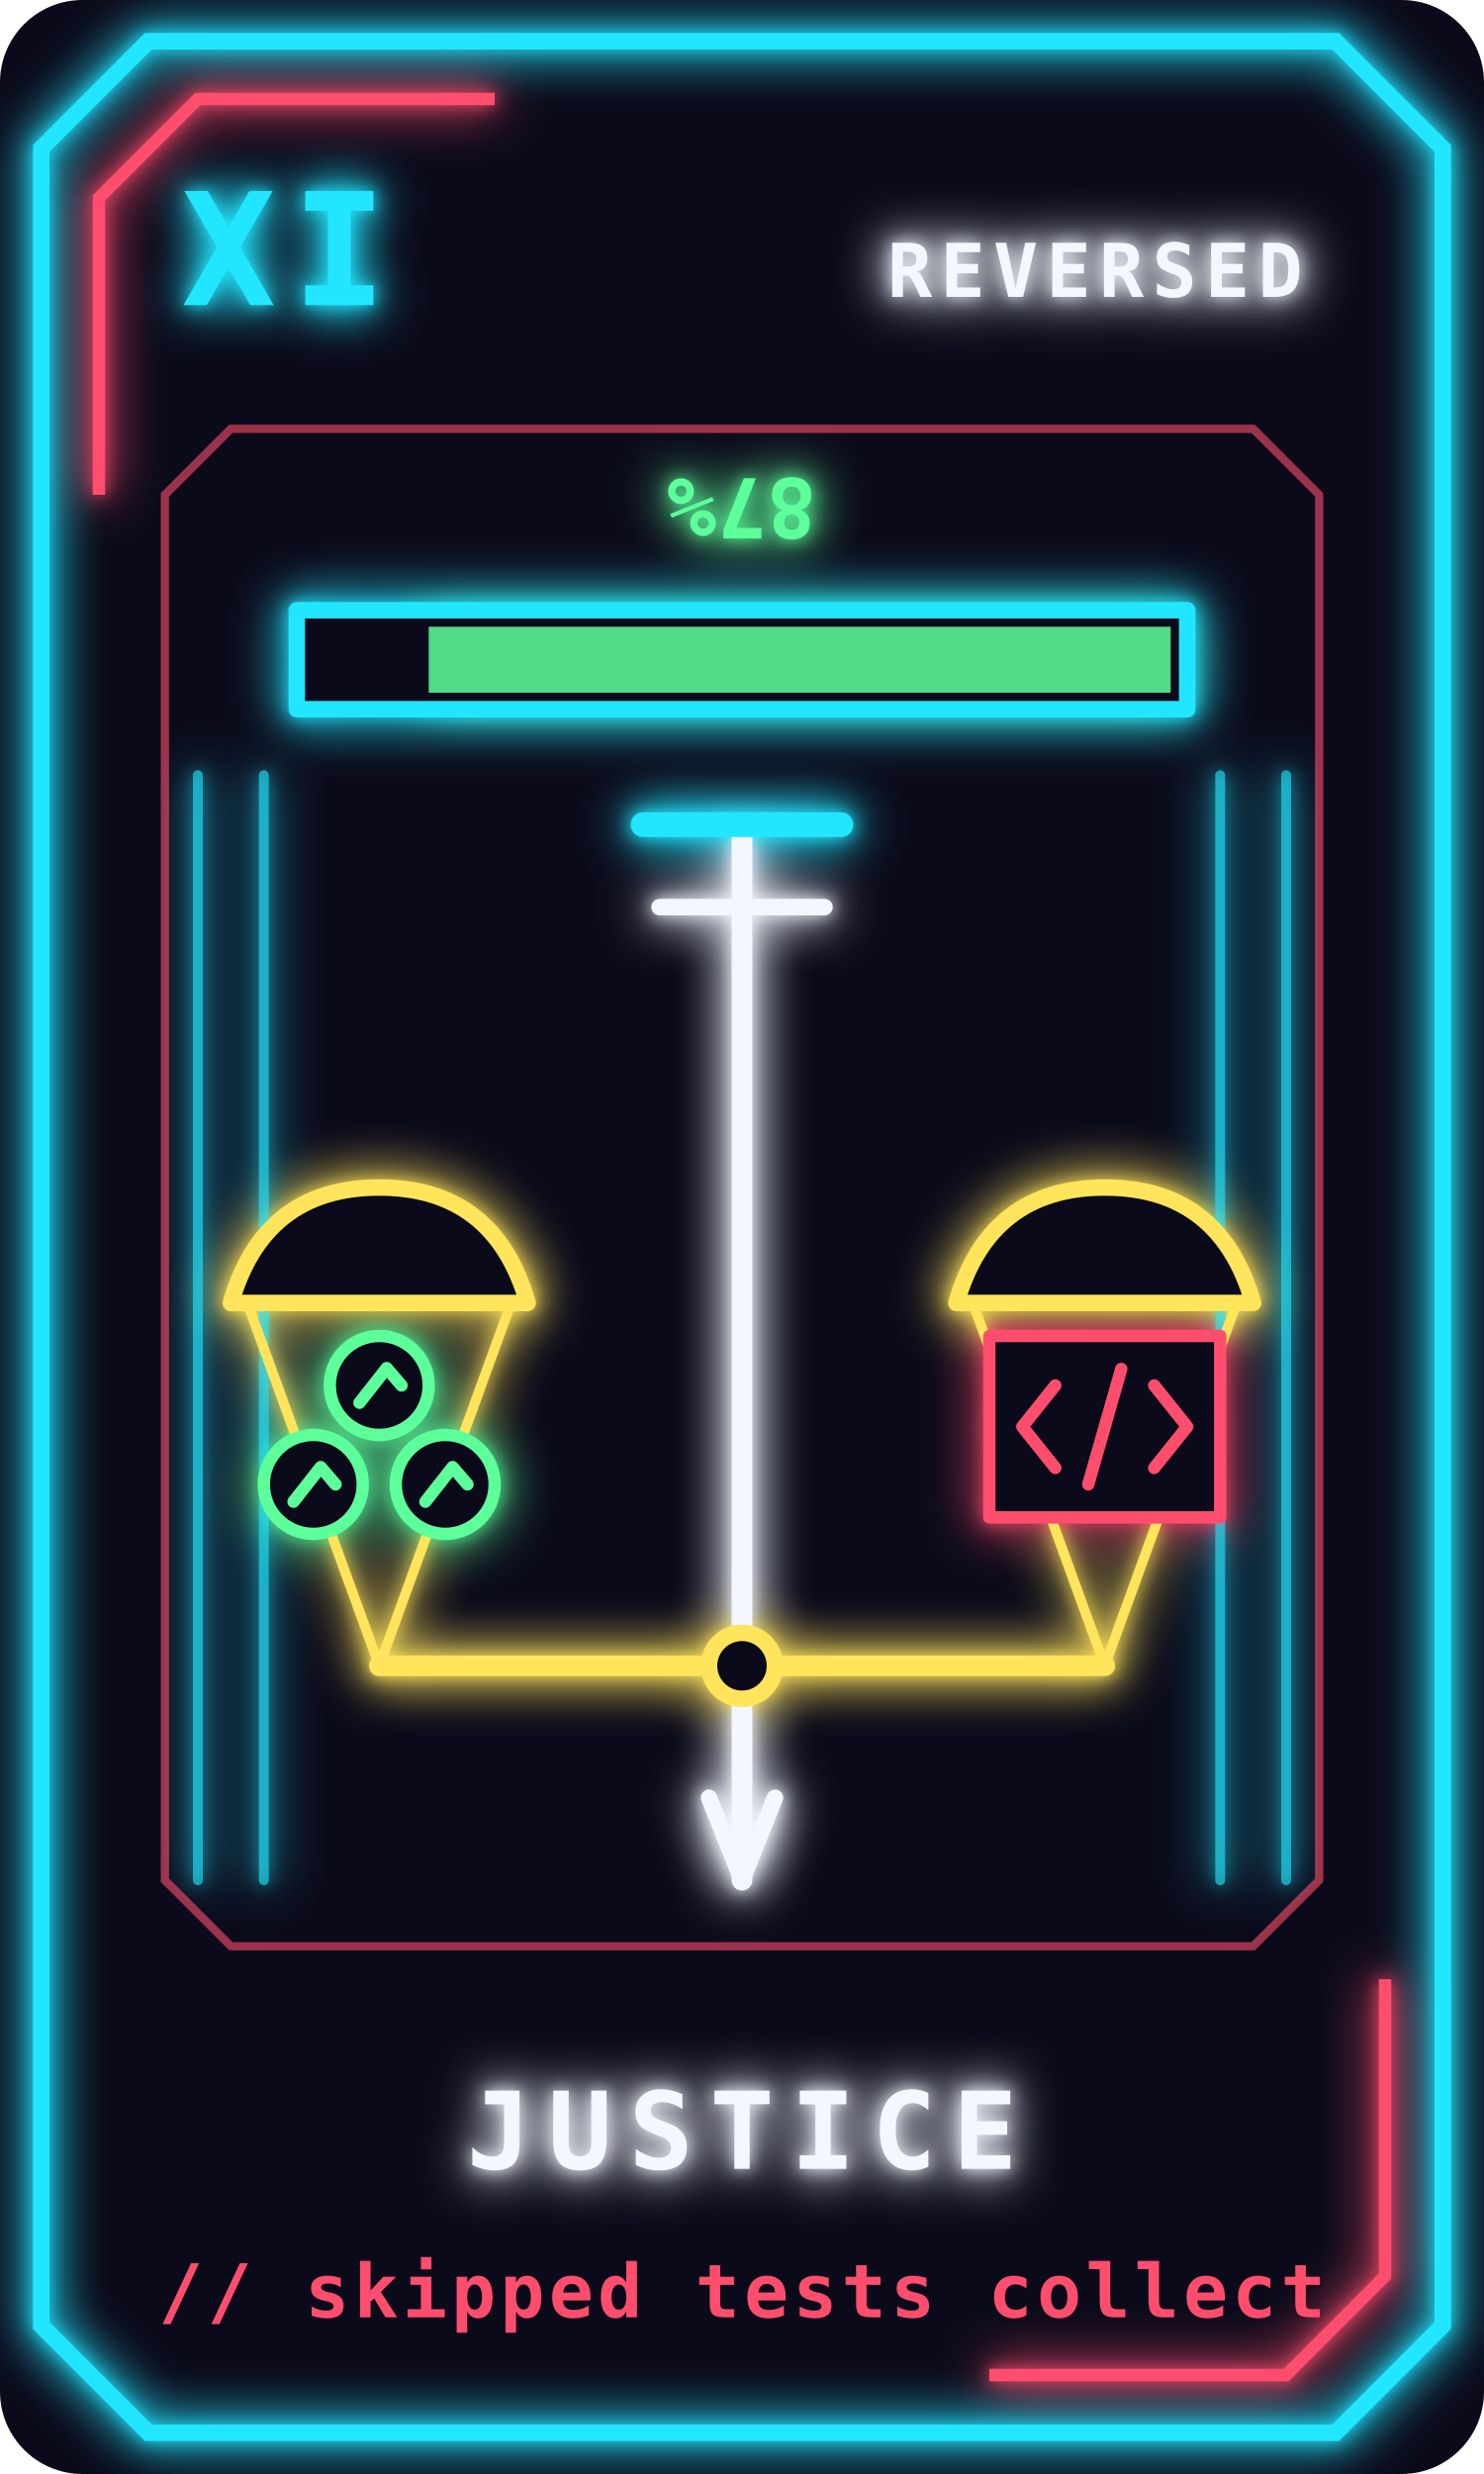
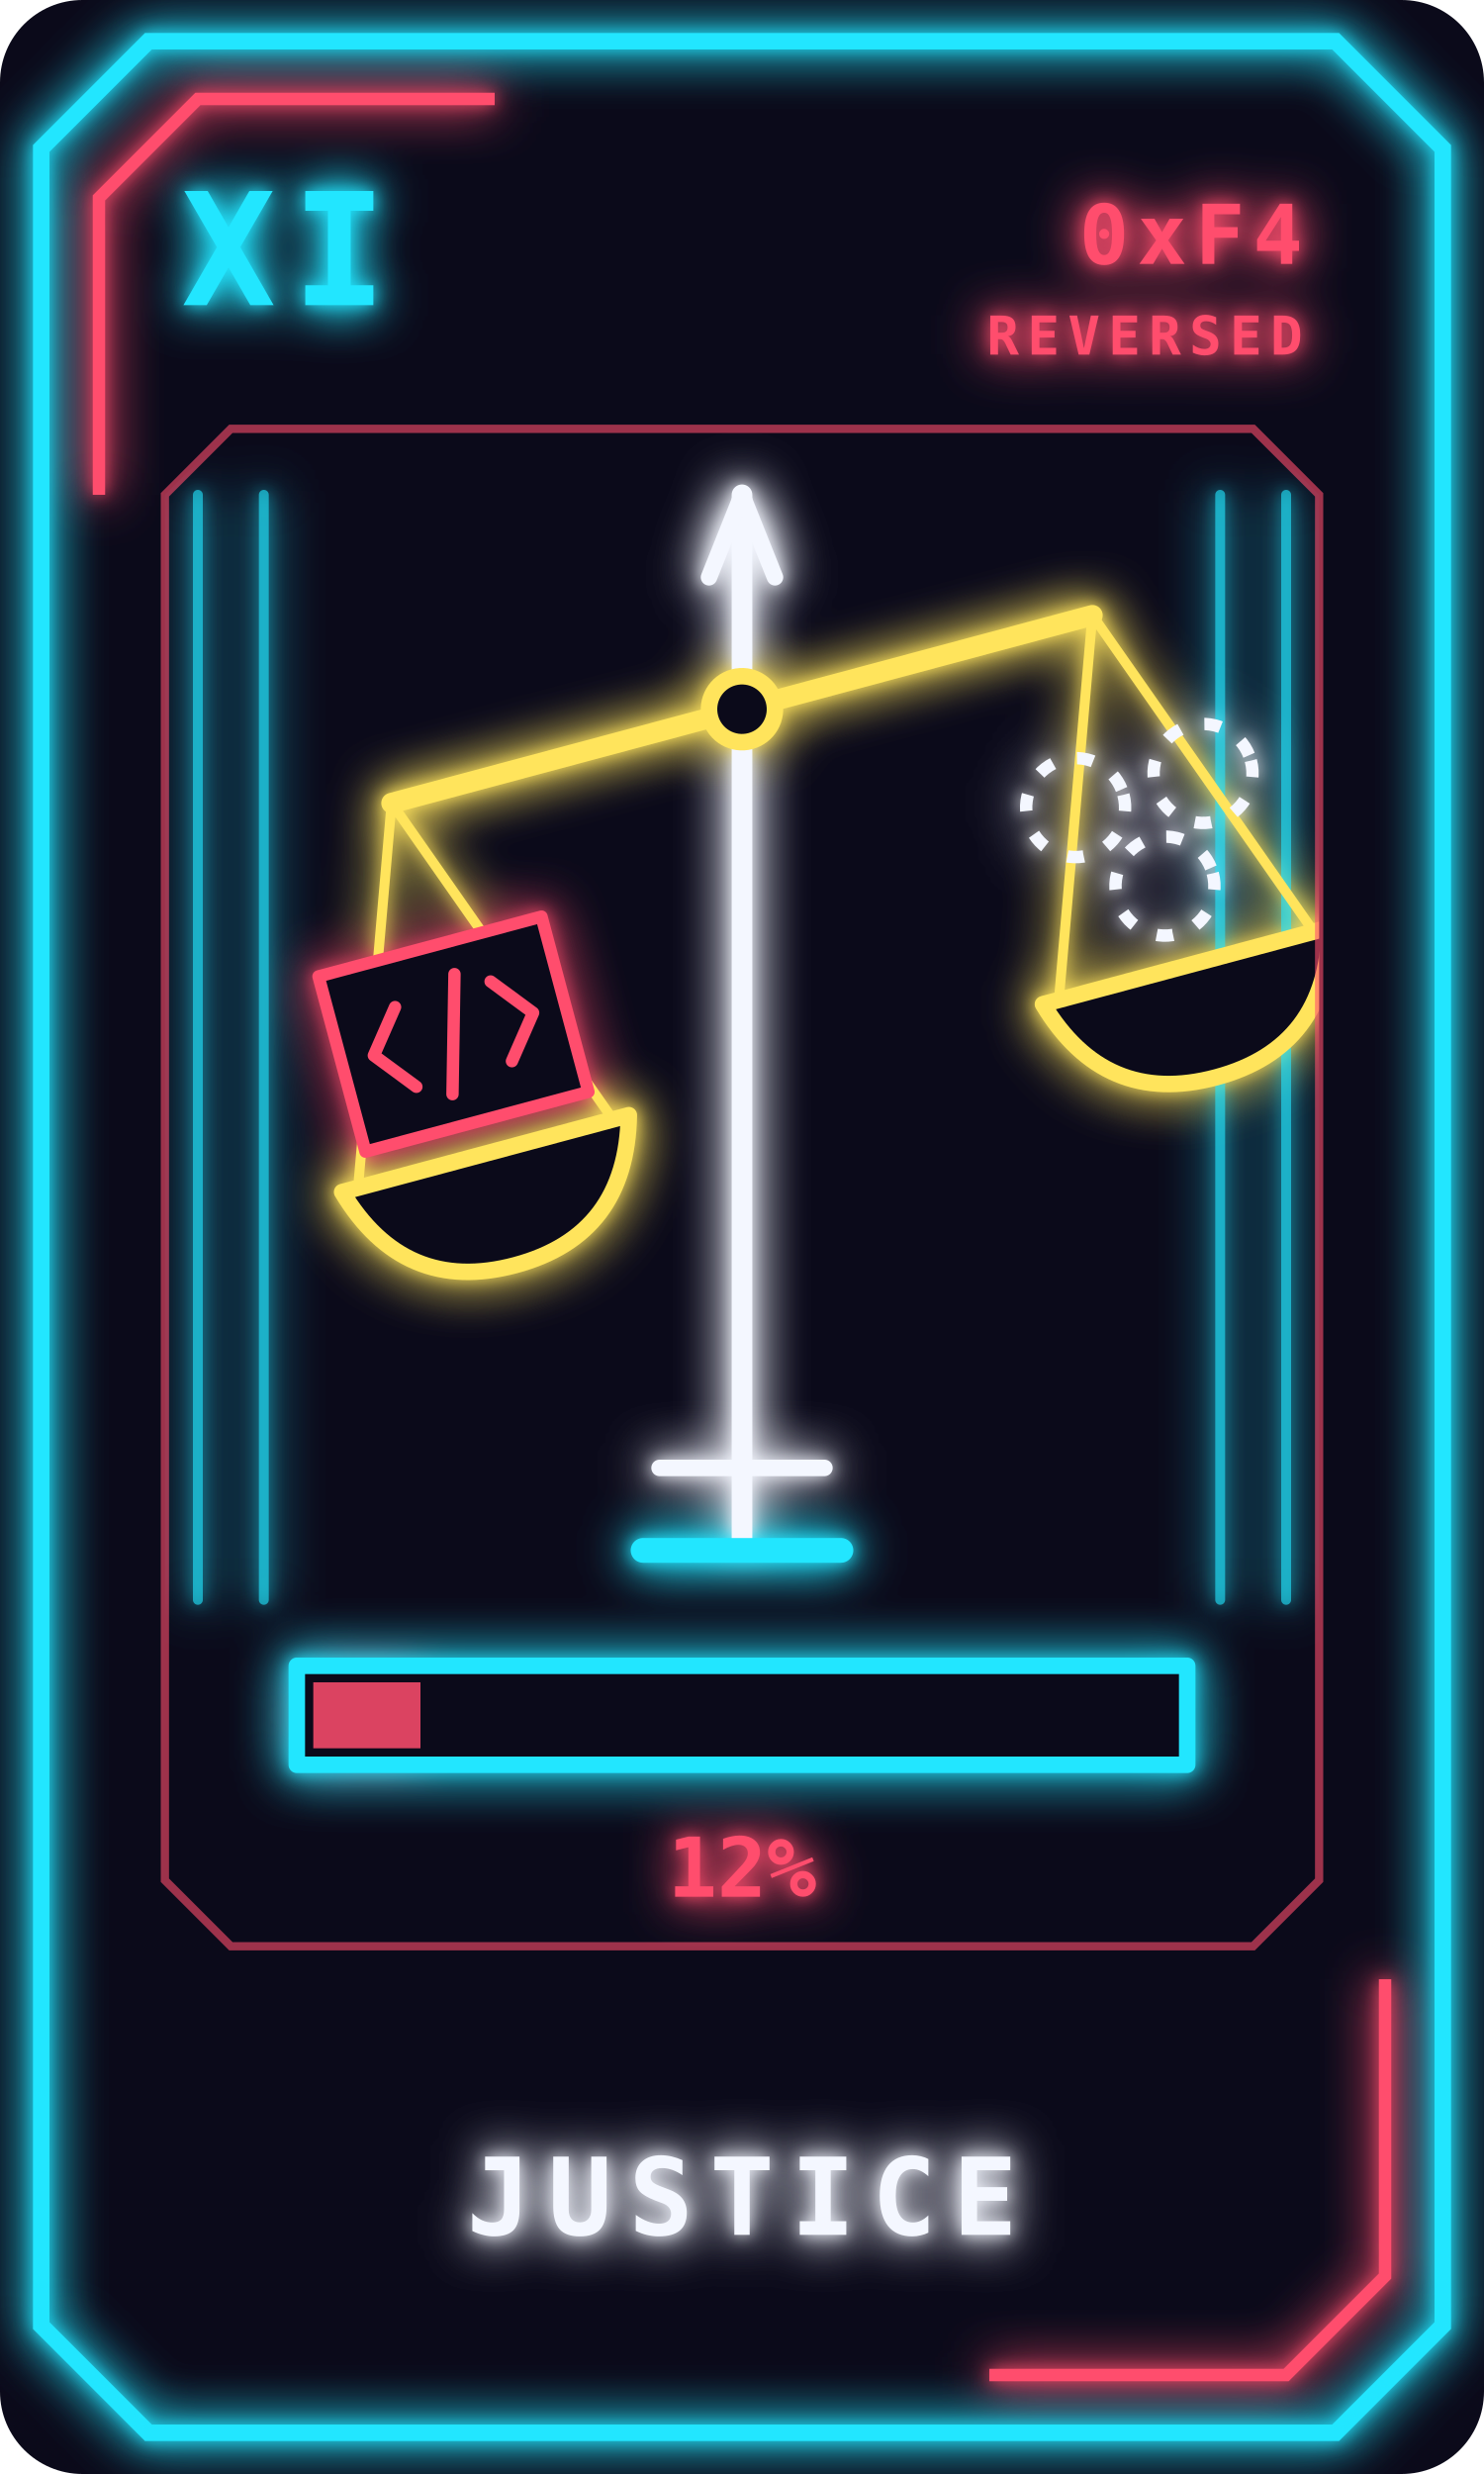
<svg xmlns="http://www.w3.org/2000/svg" width="180" height="300" viewBox="0 0 180 300">
  <g>
    <defs>
      <filter id="ds-neon" x="-30%" y="-30%" width="160%" height="160%" color-interpolation-filters="sRGB">
        <feGaussianBlur stdDeviation="3" result="wide" />
        <feGaussianBlur in="SourceGraphic" stdDeviation="1" result="near" />
        <feMerge>
          <feMergeNode in="wide" />
          <feMergeNode in="wide" />
          <feMergeNode in="near" />
          <feMergeNode in="SourceGraphic" />
        </feMerge>
      </filter>
      <clipPath id="ds-window">
        <path d="M-70 -84L-62 -92H62L70 -84V84L62 92H-62L-70 84Z" />
      </clipPath>
    </defs>
    <rect width="180" height="300" rx="10" fill="#0b0a1a" />
    <g filter="url(#ds-neon)">
      <path d="M18 5H162L175 18V282L162 295H18L5 282V18Z" fill="none" stroke="#22e6ff" stroke-width="2" />
      <path d="M12 60V24L24 12H60M168 240V276L156 288H120" fill="none" stroke="#ff4d6d" stroke-width="1.5" />
      <text x="22" y="37" font-family="ui-monospace, 'SF Mono', Menlo, Consolas, monospace" font-size="19" font-weight="bold" fill="#22e6ff" text-anchor="start" letter-spacing="2">XI</text>
-       <text x="158" y="36" font-family="ui-monospace, 'SF Mono', Menlo, Consolas, monospace" font-size="9" font-weight="bold" fill="#f4f7ff" text-anchor="end" letter-spacing="1">REVERSED</text>
-       <text x="90" y="263" font-family="ui-monospace, 'SF Mono', Menlo, Consolas, monospace" font-size="13" font-weight="bold" fill="#f4f7ff" text-anchor="middle" letter-spacing="2">JUSTICE</text>
+       <text x="158" y="32" font-family="ui-monospace, 'SF Mono', Menlo, Consolas, monospace" font-size="10" font-weight="bold" fill="#ff4d6d" text-anchor="end" letter-spacing="1">0xF4</text>
+       <text x="158" y="43" font-family="ui-monospace, 'SF Mono', Menlo, Consolas, monospace" font-size="6.5" font-weight="bold" fill="#ff4d6d" text-anchor="end" letter-spacing="1">REVERSED</text>
+       <text x="90" y="271" font-family="ui-monospace, 'SF Mono', Menlo, Consolas, monospace" font-size="13" font-weight="bold" fill="#f4f7ff" text-anchor="middle" letter-spacing="2">JUSTICE</text>
    </g>
-     <text x="90" y="281" font-family="ui-monospace, 'SF Mono', Menlo, Consolas, monospace" font-size="9" font-weight="bold" fill="#ff4d6d" text-anchor="middle" letter-spacing="0.5">// skipped tests collect</text>
    <g transform="translate(90 144)">
      <g clip-path="url(#ds-window)">
-         <g filter="url(#ds-neon)" transform="rotate(180)">
+         <g filter="url(#ds-neon)">
          <g opacity="0.6">
            <path d="M-66 -84V50M-58 -84V50M58 -84V50M66 -84V50" fill="none" stroke="#22e6ff" stroke-width="1.2" stroke-linecap="round" stroke-linejoin="round" />
          </g>
          <path d="M0 -84V44" fill="none" stroke="#f4f7ff" stroke-width="2.5" stroke-linecap="round" stroke-linejoin="round" />
          <path d="M0 -84L-4 -74M0 -84L4 -74M-10 34H10" fill="none" stroke="#f4f7ff" stroke-width="2" stroke-linecap="round" stroke-linejoin="round" />
          <path d="M-12 44H12" fill="none" stroke="#22e6ff" stroke-width="3" stroke-linecap="round" stroke-linejoin="round" />
-           <path d="M-44 -58H44" fill="none" stroke="#ffe45c" stroke-width="2.5" stroke-linecap="round" stroke-linejoin="round" />
-           <circle cx="0" cy="-58" r="4" fill="#0b0a1a" stroke="#ffe45c" stroke-width="2" />
-           <path d="M-44 -58L-60 -14M-44 -58L-28 -14M44 -58L28 -14M44 -58L60 -14" fill="none" stroke="#ffe45c" stroke-width="1.2" stroke-linecap="round" stroke-linejoin="round" />
-           <path d="M-62 -14H-26Q-30 0 -44 0Q-58 0 -62 -14Z" fill="#0b0a1a" stroke="#ffe45c" stroke-width="2" stroke-linecap="round" stroke-linejoin="round" />
-           <path d="M26 -14H62Q58 0 44 0Q30 0 26 -14Z" fill="#0b0a1a" stroke="#ffe45c" stroke-width="2" stroke-linecap="round" stroke-linejoin="round" />
-           <path d="M-58 -40h28v22h-28Z" fill="#0b0a1a" stroke="#ff4d6d" stroke-width="1.5" stroke-linecap="round" stroke-linejoin="round" />
-           <path d="M-50 -34L-54 -29L-50 -24M-38 -34L-34 -29L-38 -24M-42 -36L-46 -22" fill="none" stroke="#ff4d6d" stroke-width="1.5" stroke-linecap="round" stroke-linejoin="round" />
-           <circle cx="36" cy="-36" r="6" fill="#0b0a1a" stroke="#5dff9b" stroke-width="1.5" />
-           <path d="M33.3 -36l1.8 2.1l3.3 -4.2" fill="none" stroke="#5dff9b" stroke-width="1.5" stroke-linecap="round" stroke-linejoin="round" />
-           <circle cx="52" cy="-36" r="6" fill="#0b0a1a" stroke="#5dff9b" stroke-width="1.5" />
-           <path d="M49.3 -36l1.8 2.1l3.3 -4.2" fill="none" stroke="#5dff9b" stroke-width="1.5" stroke-linecap="round" stroke-linejoin="round" />
-           <circle cx="44" cy="-24" r="6" fill="#0b0a1a" stroke="#5dff9b" stroke-width="1.5" />
-           <path d="M41.3 -24l1.8 2.1l3.3 -4.2" fill="none" stroke="#5dff9b" stroke-width="1.5" stroke-linecap="round" stroke-linejoin="round" />
+           <g transform="rotate(-15 0 -58)">
+             <path d="M-44 -58H44" fill="none" stroke="#ffe45c" stroke-width="2.5" stroke-linecap="round" stroke-linejoin="round" />
+             <circle cx="0" cy="-58" r="4" fill="#0b0a1a" stroke="#ffe45c" stroke-width="2" />
+             <path d="M-44 -58L-60 -14M-44 -58L-28 -14M44 -58L28 -14M44 -58L60 -14" fill="none" stroke="#ffe45c" stroke-width="1.2" stroke-linecap="round" stroke-linejoin="round" />
+             <path d="M-62 -14H-26Q-30 0 -44 0Q-58 0 -62 -14Z" fill="#0b0a1a" stroke="#ffe45c" stroke-width="2" stroke-linecap="round" stroke-linejoin="round" />
+             <path d="M26 -14H62Q58 0 44 0Q30 0 26 -14Z" fill="#0b0a1a" stroke="#ffe45c" stroke-width="2" stroke-linecap="round" stroke-linejoin="round" />
+             <path d="M-58 -40h28v22h-28Z" fill="#0b0a1a" stroke="#ff4d6d" stroke-width="1.5" stroke-linecap="round" stroke-linejoin="round" />
+             <path d="M-50 -34L-54 -29L-50 -24M-38 -34L-34 -29L-38 -24M-42 -36L-46 -22" fill="none" stroke="#ff4d6d" stroke-width="1.5" stroke-linecap="round" stroke-linejoin="round" />
+             <circle cx="36" cy="-36" r="6" fill="none" stroke="#f4f7ff" stroke-width="1.5" stroke-dasharray="2 3" />
+             <circle cx="52" cy="-36" r="6" fill="none" stroke="#f4f7ff" stroke-width="1.5" stroke-dasharray="2 3" />
+             <circle cx="44" cy="-24" r="6" fill="none" stroke="#f4f7ff" stroke-width="1.5" stroke-dasharray="2 3" />
+           </g>
          <path d="M-54 58h108v12h-108Z" fill="#0b0a1a" stroke="#22e6ff" stroke-width="2" stroke-linecap="round" stroke-linejoin="round" />
-           <rect x="-52" y="60" width="90" height="8" fill="#5dff9b" opacity="0.85" />
-           <text x="0" y="86" font-family="ui-monospace, 'SF Mono', Menlo, Consolas, monospace" font-size="10" font-weight="bold" fill="#5dff9b" text-anchor="middle">87%</text>
+           <rect x="-52" y="60" width="13" height="8" fill="#ff4d6d" opacity="0.85" />
+           <text x="0" y="86" font-family="ui-monospace, 'SF Mono', Menlo, Consolas, monospace" font-size="10" font-weight="bold" fill="#ff4d6d" text-anchor="middle">12%</text>
        </g>
      </g>
      <path d="M-70 -84L-62 -92H62L70 -84V84L62 92H-62L-70 84Z" fill="none" stroke="#ff4d6d" stroke-width="1" opacity="0.6" />
    </g>
  </g>
</svg>
